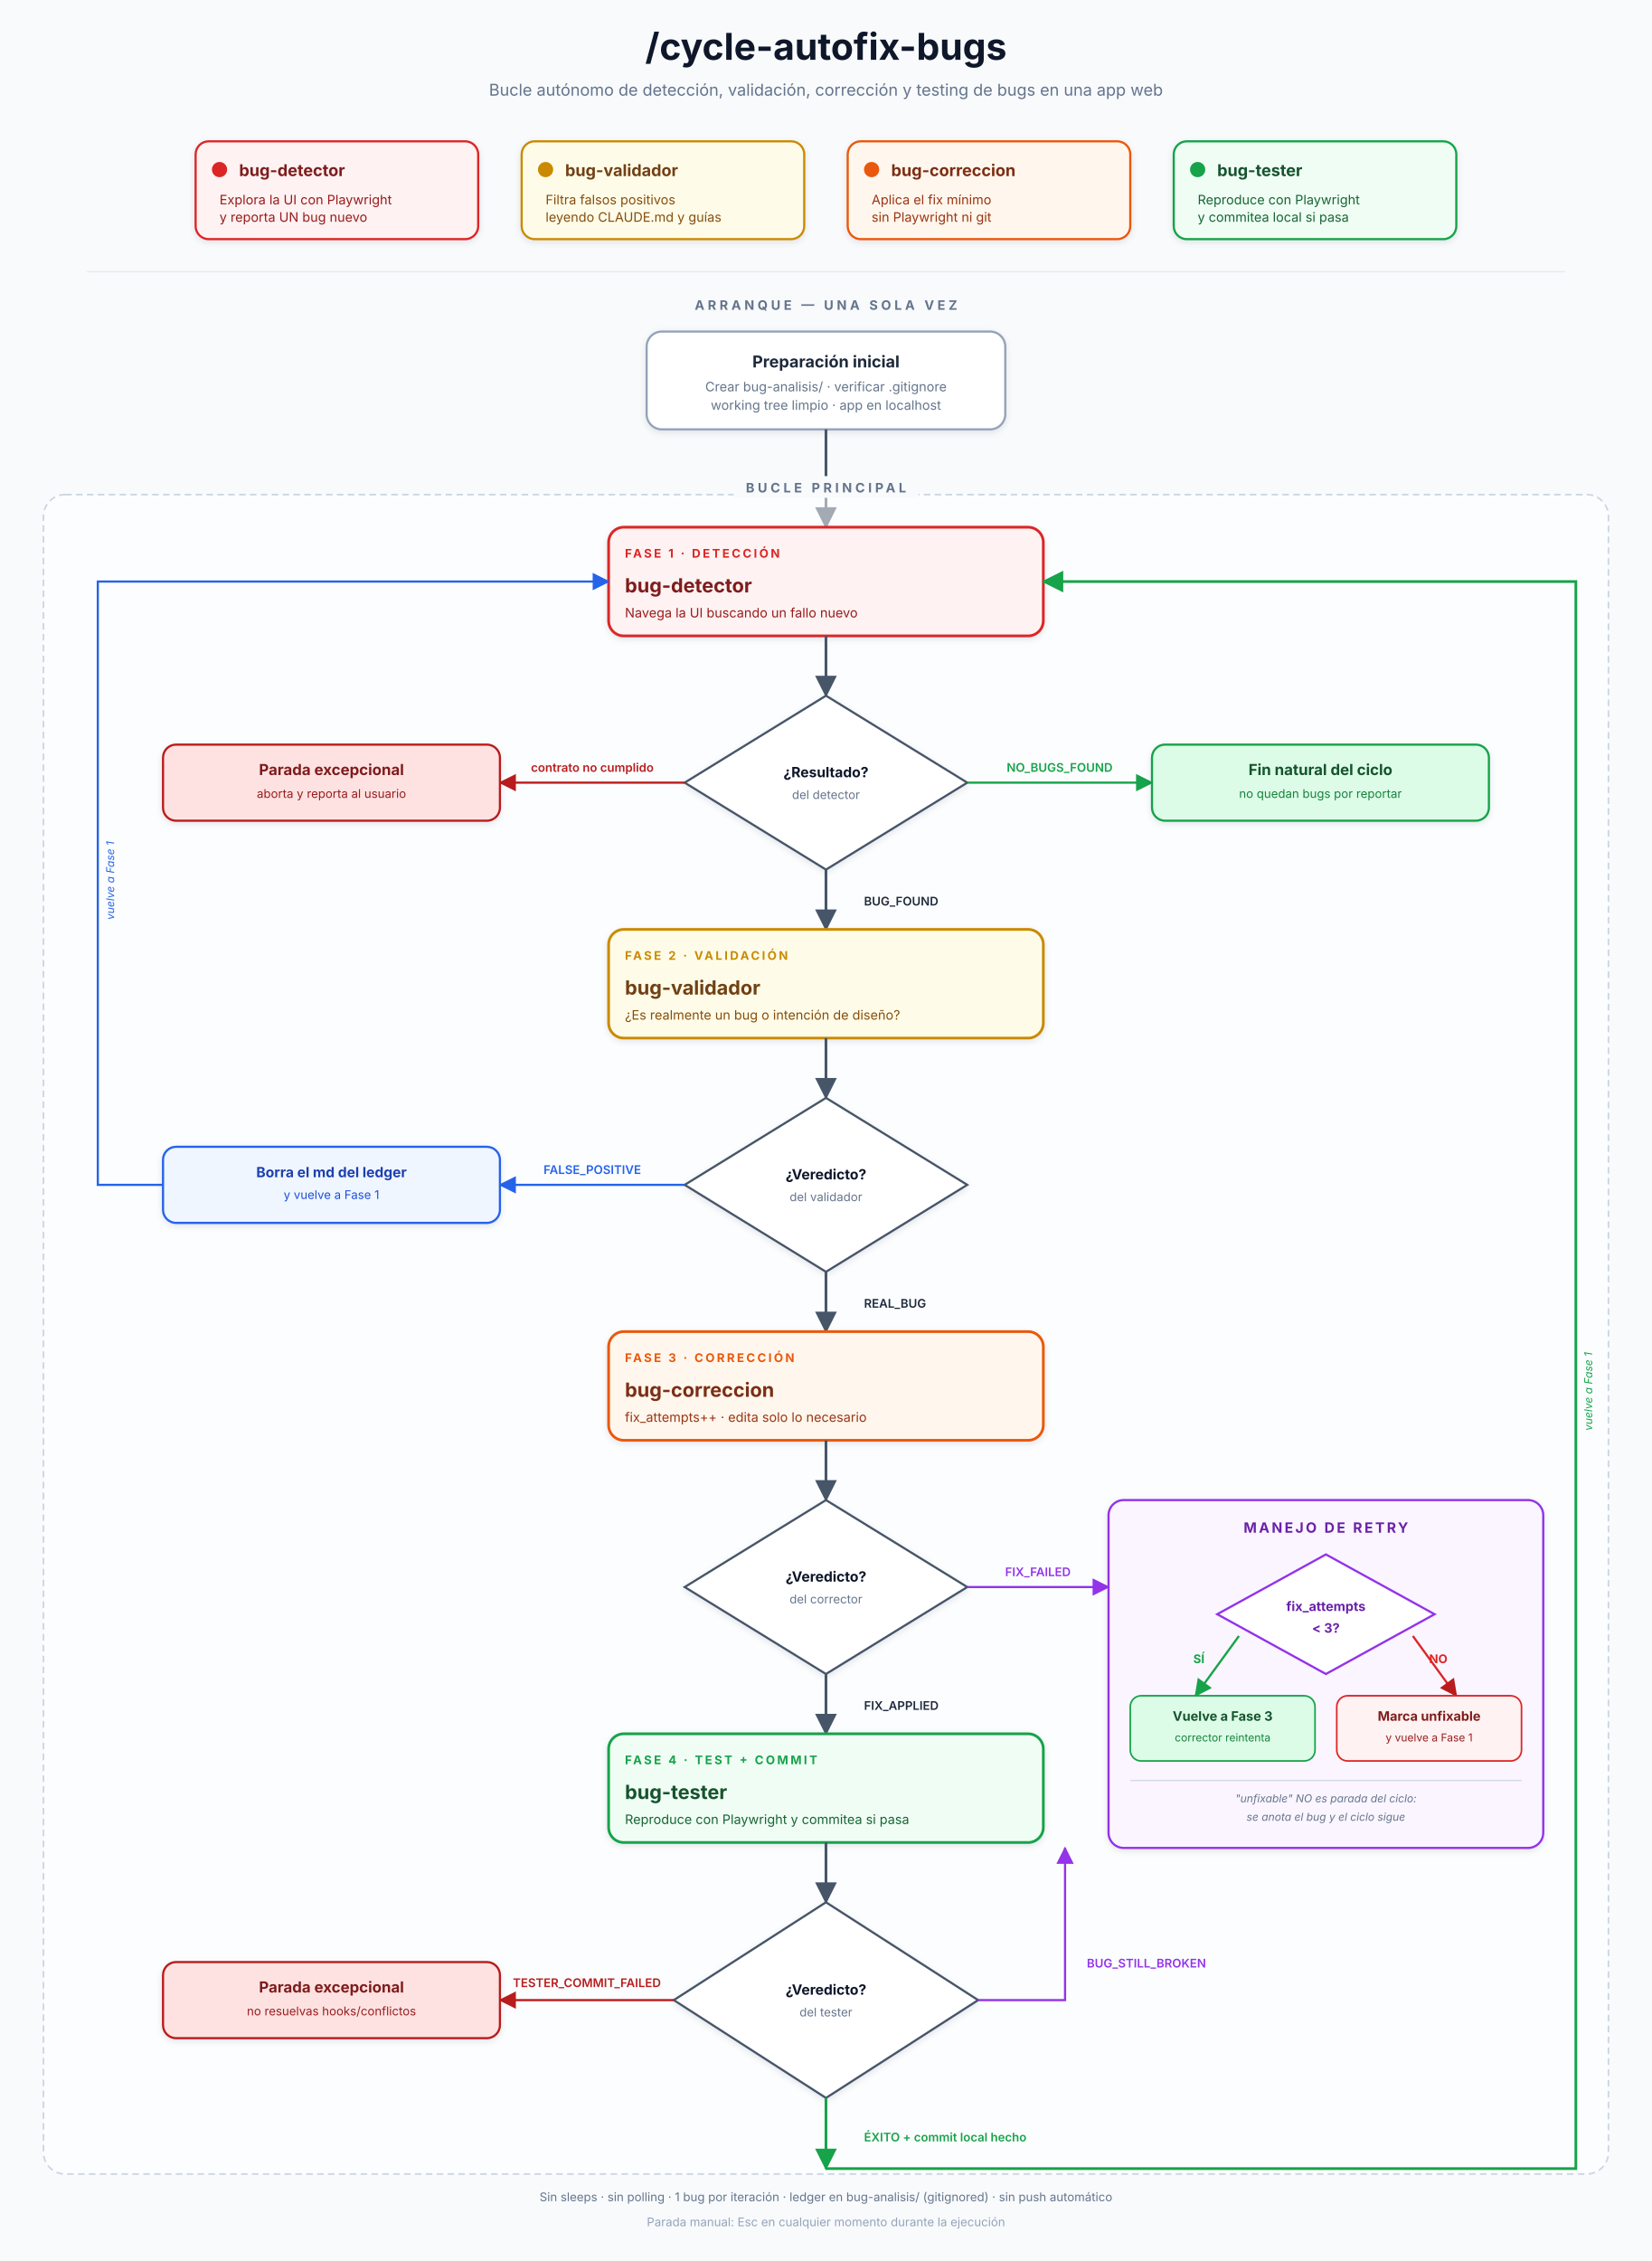
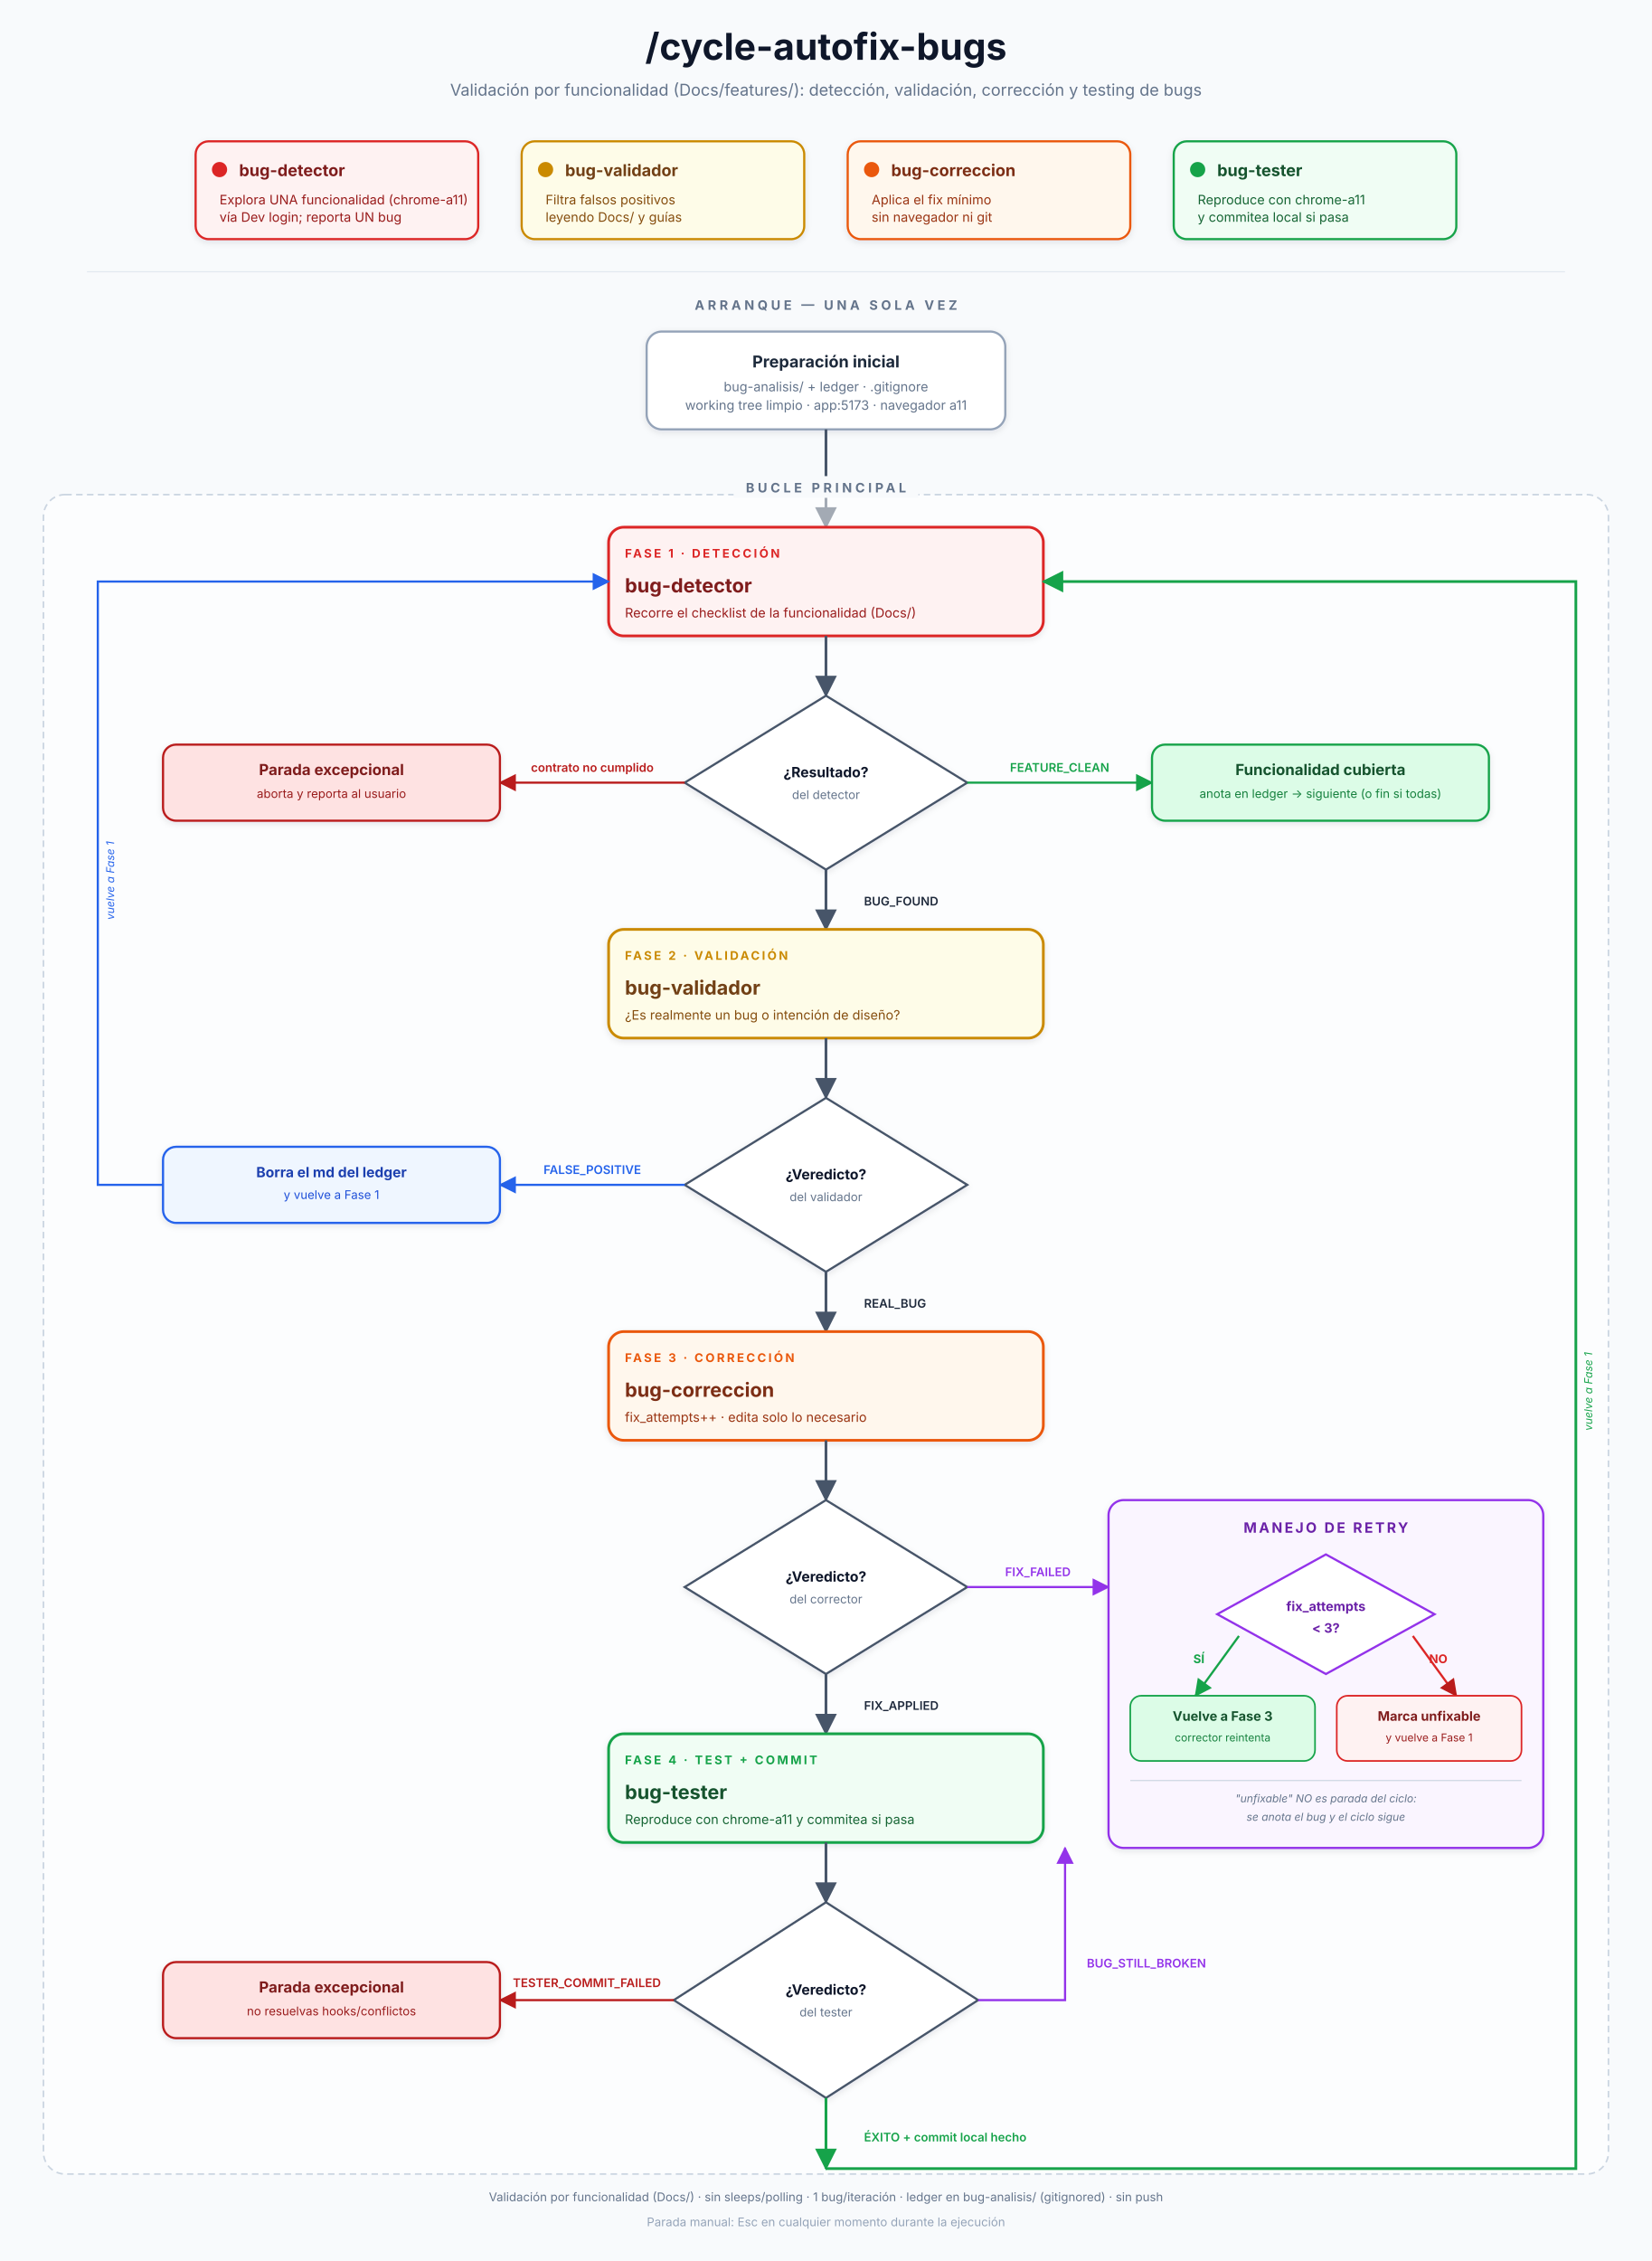
<svg xmlns="http://www.w3.org/2000/svg" viewBox="0 0 1520 2080" font-family="'Inter','Segoe UI',system-ui,sans-serif">
  <defs>
    <marker id="arrow" viewBox="0 0 12 12" refX="11" refY="6" markerWidth="8" markerHeight="8" orient="auto-start-reverse">
      <path d="M0,0 L12,6 L0,12 Z" fill="#475569" />
    </marker>
    <marker id="arrow-success" viewBox="0 0 12 12" refX="11" refY="6" markerWidth="8" markerHeight="8" orient="auto-start-reverse">
      <path d="M0,0 L12,6 L0,12 Z" fill="#16a34a" />
    </marker>
    <marker id="arrow-loop" viewBox="0 0 12 12" refX="11" refY="6" markerWidth="8" markerHeight="8" orient="auto-start-reverse">
      <path d="M0,0 L12,6 L0,12 Z" fill="#2563eb" />
    </marker>
    <marker id="arrow-stop" viewBox="0 0 12 12" refX="11" refY="6" markerWidth="8" markerHeight="8" orient="auto-start-reverse">
      <path d="M0,0 L12,6 L0,12 Z" fill="#b91c1c" />
    </marker>
    <marker id="arrow-retry" viewBox="0 0 12 12" refX="11" refY="6" markerWidth="8" markerHeight="8" orient="auto-start-reverse">
      <path d="M0,0 L12,6 L0,12 Z" fill="#9333ea" />
    </marker>
    <filter id="shadow" x="-15%" y="-15%" width="130%" height="130%">
      <feDropShadow dx="0" dy="2" stdDeviation="3" flood-color="#0f172a" flood-opacity="0.10" />
    </filter>
  </defs>
  <rect width="1520" height="2080" fill="#f8fafc" />
  <text x="760" y="55" text-anchor="middle" font-size="34" font-weight="700" fill="#0f172a">/cycle-autofix-bugs</text>
-   <text x="760" y="88" text-anchor="middle" font-size="15" fill="#64748b">Bucle autónomo de detección, validación, corrección y testing de bugs en una app web</text>
+   <text x="760" y="88" text-anchor="middle" font-size="15" fill="#64748b">Validación por funcionalidad (Docs/features/): detección, validación, corrección y testing de bugs</text>
  <g transform="translate(180,130)" filter="url(#shadow)">
    <rect width="260" height="90" rx="12" fill="#fef2f2" stroke="#dc2626" stroke-width="2" />
    <circle cx="22" cy="26" r="7" fill="#dc2626" />
    <text x="40" y="32" font-size="15" font-weight="700" fill="#7f1d1d">bug-detector</text>
-     <text x="22" y="58" font-size="12" fill="#991b1b">Explora la UI con Playwright</text>
-     <text x="22" y="74" font-size="12" fill="#991b1b">y reporta UN bug nuevo</text>
+     <text x="22" y="58" font-size="12" fill="#991b1b">Explora UNA funcionalidad (chrome-a11)</text>
+     <text x="22" y="74" font-size="12" fill="#991b1b">vía Dev login; reporta UN bug</text>
  </g>
  <g transform="translate(480,130)" filter="url(#shadow)">
    <rect width="260" height="90" rx="12" fill="#fefce8" stroke="#ca8a04" stroke-width="2" />
    <circle cx="22" cy="26" r="7" fill="#ca8a04" />
    <text x="40" y="32" font-size="15" font-weight="700" fill="#713f12">bug-validador</text>
    <text x="22" y="58" font-size="12" fill="#854d0e">Filtra falsos positivos</text>
-     <text x="22" y="74" font-size="12" fill="#854d0e">leyendo CLAUDE.md y guías</text>
+     <text x="22" y="74" font-size="12" fill="#854d0e">leyendo Docs/ y guías</text>
  </g>
  <g transform="translate(780,130)" filter="url(#shadow)">
    <rect width="260" height="90" rx="12" fill="#fff7ed" stroke="#ea580c" stroke-width="2" />
    <circle cx="22" cy="26" r="7" fill="#ea580c" />
    <text x="40" y="32" font-size="15" font-weight="700" fill="#7c2d12">bug-correccion</text>
    <text x="22" y="58" font-size="12" fill="#9a3412">Aplica el fix mínimo</text>
-     <text x="22" y="74" font-size="12" fill="#9a3412">sin Playwright ni git</text>
+     <text x="22" y="74" font-size="12" fill="#9a3412">sin navegador ni git</text>
  </g>
  <g transform="translate(1080,130)" filter="url(#shadow)">
    <rect width="260" height="90" rx="12" fill="#f0fdf4" stroke="#16a34a" stroke-width="2" />
    <circle cx="22" cy="26" r="7" fill="#16a34a" />
    <text x="40" y="32" font-size="15" font-weight="700" fill="#14532d">bug-tester</text>
-     <text x="22" y="58" font-size="12" fill="#166534">Reproduce con Playwright</text>
+     <text x="22" y="58" font-size="12" fill="#166534">Reproduce con chrome-a11</text>
    <text x="22" y="74" font-size="12" fill="#166534">y commitea local si pasa</text>
  </g>
  <line x1="80" y1="250" x2="1440" y2="250" stroke="#e2e8f0" stroke-width="1" />
  <text x="760" y="285" text-anchor="middle" font-size="12" font-weight="700" fill="#64748b" letter-spacing="3">ARRANQUE — UNA SOLA VEZ</text>
  <g filter="url(#shadow)">
    <rect x="595" y="305" width="330" height="90" rx="14" fill="#ffffff" stroke="#94a3b8" stroke-width="2" />
    <text x="760" y="338" text-anchor="middle" font-size="15" font-weight="700" fill="#1e293b">Preparación inicial</text>
-     <text x="760" y="360" text-anchor="middle" font-size="12" fill="#64748b">Crear bug-analisis/ · verificar .gitignore</text>
-     <text x="760" y="377" text-anchor="middle" font-size="12" fill="#64748b">working tree limpio · app en localhost</text>
+     <text x="760" y="360" text-anchor="middle" font-size="12" fill="#64748b">bug-analisis/ + ledger · .gitignore</text>
+     <text x="760" y="377" text-anchor="middle" font-size="12" fill="#64748b">working tree limpio · app:5173 · navegador a11</text>
  </g>
  <line x1="760" y1="395" x2="760" y2="485" stroke="#475569" stroke-width="2.5" marker-end="url(#arrow)" />
  <rect x="40" y="455" width="1440" height="1545" rx="20" fill="#ffffff" fill-opacity="0.5" stroke="#cbd5e1" stroke-width="1.5" stroke-dasharray="6,4" />
  <rect x="675" y="438" width="170" height="20" fill="#f8fafc" />
  <text x="760" y="453" text-anchor="middle" font-size="12" font-weight="700" fill="#64748b" letter-spacing="3">BUCLE PRINCIPAL</text>
  <g filter="url(#shadow)">
    <rect x="560" y="485" width="400" height="100" rx="14" fill="#fef2f2" stroke="#dc2626" stroke-width="2.5" />
    <text x="575" y="513" font-size="11" font-weight="700" fill="#dc2626" letter-spacing="2">FASE 1 · DETECCIÓN</text>
    <text x="575" y="545" font-size="18" font-weight="700" fill="#7f1d1d">bug-detector</text>
-     <text x="575" y="568" font-size="12" fill="#991b1b">Navega la UI buscando un fallo nuevo</text>
+     <text x="575" y="568" font-size="12" fill="#991b1b">Recorre el checklist de la funcionalidad (Docs/)</text>
  </g>
  <line x1="760" y1="585" x2="760" y2="640" stroke="#475569" stroke-width="2.5" marker-end="url(#arrow)" />
  <g filter="url(#shadow)">
    <polygon points="760,640 890,720 760,800 630,720" fill="#ffffff" stroke="#475569" stroke-width="2" />
    <text x="760" y="715" text-anchor="middle" font-size="13" font-weight="700" fill="#0f172a">¿Resultado?</text>
    <text x="760" y="735" text-anchor="middle" font-size="11" fill="#64748b">del detector</text>
  </g>
  <line x1="630" y1="720" x2="460" y2="720" stroke="#b91c1c" stroke-width="2" marker-end="url(#arrow-stop)" />
  <text x="545" y="710" text-anchor="middle" font-size="11" font-weight="600" fill="#b91c1c">contrato no cumplido</text>
  <g filter="url(#shadow)">
    <rect x="150" y="685" width="310" height="70" rx="12" fill="#fee2e2" stroke="#b91c1c" stroke-width="2" />
    <text x="305" y="713" text-anchor="middle" font-size="14" font-weight="700" fill="#7f1d1d">Parada excepcional</text>
    <text x="305" y="734" text-anchor="middle" font-size="11" fill="#991b1b">aborta y reporta al usuario</text>
  </g>
  <line x1="890" y1="720" x2="1060" y2="720" stroke="#16a34a" stroke-width="2" marker-end="url(#arrow-success)" />
-   <text x="975" y="710" text-anchor="middle" font-size="11" font-weight="600" fill="#16a34a">NO_BUGS_FOUND</text>
+   <text x="975" y="710" text-anchor="middle" font-size="11" font-weight="600" fill="#16a34a">FEATURE_CLEAN</text>
  <g filter="url(#shadow)">
    <rect x="1060" y="685" width="310" height="70" rx="12" fill="#dcfce7" stroke="#16a34a" stroke-width="2" />
-     <text x="1215" y="713" text-anchor="middle" font-size="14" font-weight="700" fill="#14532d">Fin natural del ciclo</text>
-     <text x="1215" y="734" text-anchor="middle" font-size="11" fill="#15803d">no quedan bugs por reportar</text>
+     <text x="1215" y="713" text-anchor="middle" font-size="14" font-weight="700" fill="#14532d">Funcionalidad cubierta</text>
+     <text x="1215" y="734" text-anchor="middle" font-size="11" fill="#15803d">anota en ledger → siguiente (o fin si todas)</text>
  </g>
  <line x1="760" y1="800" x2="760" y2="855" stroke="#475569" stroke-width="2.5" marker-end="url(#arrow)" />
  <text x="795" y="833" font-size="11" font-weight="600" fill="#1e293b">BUG_FOUND</text>
  <g filter="url(#shadow)">
    <rect x="560" y="855" width="400" height="100" rx="14" fill="#fefce8" stroke="#ca8a04" stroke-width="2.5" />
    <text x="575" y="883" font-size="11" font-weight="700" fill="#ca8a04" letter-spacing="2">FASE 2 · VALIDACIÓN</text>
    <text x="575" y="915" font-size="18" font-weight="700" fill="#713f12">bug-validador</text>
    <text x="575" y="938" font-size="12" fill="#854d0e">¿Es realmente un bug o intención de diseño?</text>
  </g>
  <line x1="760" y1="955" x2="760" y2="1010" stroke="#475569" stroke-width="2.5" marker-end="url(#arrow)" />
  <g filter="url(#shadow)">
    <polygon points="760,1010 890,1090 760,1170 630,1090" fill="#ffffff" stroke="#475569" stroke-width="2" />
    <text x="760" y="1085" text-anchor="middle" font-size="13" font-weight="700" fill="#0f172a">¿Veredicto?</text>
    <text x="760" y="1105" text-anchor="middle" font-size="11" fill="#64748b">del validador</text>
  </g>
  <line x1="630" y1="1090" x2="460" y2="1090" stroke="#2563eb" stroke-width="2" marker-end="url(#arrow-loop)" />
  <text x="545" y="1080" text-anchor="middle" font-size="11" font-weight="600" fill="#2563eb">FALSE_POSITIVE</text>
  <g filter="url(#shadow)">
    <rect x="150" y="1055" width="310" height="70" rx="12" fill="#eff6ff" stroke="#2563eb" stroke-width="2" />
    <text x="305" y="1083" text-anchor="middle" font-size="13" font-weight="700" fill="#1e40af">Borra el md del ledger</text>
    <text x="305" y="1103" text-anchor="middle" font-size="11" fill="#1d4ed8">y vuelve a Fase 1</text>
  </g>
  <path d="M 150,1090 L 90,1090 L 90,535 L 560,535" fill="none" stroke="#2563eb" stroke-width="2" marker-end="url(#arrow-loop)" />
  <text x="105" y="810" text-anchor="middle" font-size="10" font-style="italic" fill="#2563eb" transform="rotate(-90,105,810)">vuelve a Fase 1</text>
  <line x1="760" y1="1170" x2="760" y2="1225" stroke="#475569" stroke-width="2.5" marker-end="url(#arrow)" />
  <text x="795" y="1203" font-size="11" font-weight="600" fill="#1e293b">REAL_BUG</text>
  <g filter="url(#shadow)">
    <rect x="560" y="1225" width="400" height="100" rx="14" fill="#fff7ed" stroke="#ea580c" stroke-width="2.5" />
    <text x="575" y="1253" font-size="11" font-weight="700" fill="#ea580c" letter-spacing="2">FASE 3 · CORRECCIÓN</text>
    <text x="575" y="1285" font-size="18" font-weight="700" fill="#7c2d12">bug-correccion</text>
    <text x="575" y="1308" font-size="12" fill="#9a3412">fix_attempts++ · edita solo lo necesario</text>
  </g>
  <line x1="760" y1="1325" x2="760" y2="1380" stroke="#475569" stroke-width="2.5" marker-end="url(#arrow)" />
  <g filter="url(#shadow)">
    <polygon points="760,1380 890,1460 760,1540 630,1460" fill="#ffffff" stroke="#475569" stroke-width="2" />
    <text x="760" y="1455" text-anchor="middle" font-size="13" font-weight="700" fill="#0f172a">¿Veredicto?</text>
    <text x="760" y="1475" text-anchor="middle" font-size="11" fill="#64748b">del corrector</text>
  </g>
  <line x1="890" y1="1460" x2="1020" y2="1460" stroke="#9333ea" stroke-width="2" marker-end="url(#arrow-retry)" />
  <text x="955" y="1450" text-anchor="middle" font-size="11" font-weight="600" fill="#9333ea">FIX_FAILED</text>
  <line x1="760" y1="1540" x2="760" y2="1595" stroke="#475569" stroke-width="2.5" marker-end="url(#arrow)" />
  <text x="795" y="1573" font-size="11" font-weight="600" fill="#1e293b">FIX_APPLIED</text>
  <g filter="url(#shadow)">
    <rect x="560" y="1595" width="400" height="100" rx="14" fill="#f0fdf4" stroke="#16a34a" stroke-width="2.5" />
    <text x="575" y="1623" font-size="11" font-weight="700" fill="#16a34a" letter-spacing="2">FASE 4 · TEST + COMMIT</text>
    <text x="575" y="1655" font-size="18" font-weight="700" fill="#14532d">bug-tester</text>
-     <text x="575" y="1678" font-size="12" fill="#166534">Reproduce con Playwright y commitea si pasa</text>
+     <text x="575" y="1678" font-size="12" fill="#166534">Reproduce con chrome-a11 y commitea si pasa</text>
  </g>
  <line x1="760" y1="1695" x2="760" y2="1750" stroke="#475569" stroke-width="2.5" marker-end="url(#arrow)" />
  <g filter="url(#shadow)">
    <polygon points="760,1750 900,1840 760,1930 620,1840" fill="#ffffff" stroke="#475569" stroke-width="2" />
    <text x="760" y="1835" text-anchor="middle" font-size="13" font-weight="700" fill="#0f172a">¿Veredicto?</text>
    <text x="760" y="1855" text-anchor="middle" font-size="11" fill="#64748b">del tester</text>
  </g>
  <line x1="620" y1="1840" x2="460" y2="1840" stroke="#b91c1c" stroke-width="2" marker-end="url(#arrow-stop)" />
  <text x="540" y="1828" text-anchor="middle" font-size="11" font-weight="600" fill="#b91c1c">TESTER_COMMIT_FAILED</text>
  <g filter="url(#shadow)">
    <rect x="150" y="1805" width="310" height="70" rx="12" fill="#fee2e2" stroke="#b91c1c" stroke-width="2" />
    <text x="305" y="1833" text-anchor="middle" font-size="14" font-weight="700" fill="#7f1d1d">Parada excepcional</text>
    <text x="305" y="1854" text-anchor="middle" font-size="11" fill="#991b1b">no resuelvas hooks/conflictos</text>
  </g>
  <path d="M 900,1840 L 980,1840 L 980,1700" fill="none" stroke="#9333ea" stroke-width="2" marker-end="url(#arrow-retry)" />
  <text x="1000" y="1810" font-size="11" font-weight="600" fill="#9333ea">BUG_STILL_BROKEN</text>
  <line x1="760" y1="1930" x2="760" y2="1995" stroke="#16a34a" stroke-width="2.5" marker-end="url(#arrow-success)" />
  <text x="795" y="1970" font-size="11" font-weight="600" fill="#16a34a">ÉXITO + commit local hecho</text>
  <path d="M 760,1995 L 1450,1995 L 1450,535 L 960,535" fill="none" stroke="#16a34a" stroke-width="2.5" marker-end="url(#arrow-success)" />
  <text x="1465" y="1280" text-anchor="middle" font-size="10" font-style="italic" fill="#16a34a" transform="rotate(-90,1465,1280)">vuelve a Fase 1</text>
  <g filter="url(#shadow)">
    <rect x="1020" y="1380" width="400" height="320" rx="14" fill="#faf5ff" stroke="#9333ea" stroke-width="2" />
    <text x="1220" y="1410" text-anchor="middle" font-size="13" font-weight="700" fill="#6b21a8" letter-spacing="2">MANEJO DE RETRY</text>
    <polygon points="1220,1430 1320,1485 1220,1540 1120,1485" fill="#ffffff" stroke="#9333ea" stroke-width="2" />
    <text x="1220" y="1482" text-anchor="middle" font-size="12" font-weight="700" fill="#6b21a8">fix_attempts</text>
    <text x="1220" y="1502" text-anchor="middle" font-size="12" font-weight="700" fill="#6b21a8">&lt; 3?</text>
    <line x1="1140" y1="1505" x2="1100" y2="1560" stroke="#16a34a" stroke-width="2" marker-end="url(#arrow-success)" />
    <text x="1098" y="1530" font-size="11" font-weight="700" fill="#16a34a">SÍ</text>
    <rect x="1040" y="1560" width="170" height="60" rx="10" fill="#dcfce7" stroke="#16a34a" stroke-width="1.5" />
    <text x="1125" y="1583" text-anchor="middle" font-size="12" font-weight="700" fill="#14532d">Vuelve a Fase 3</text>
    <text x="1125" y="1602" text-anchor="middle" font-size="10" fill="#15803d">corrector reintenta</text>
    <line x1="1300" y1="1505" x2="1340" y2="1560" stroke="#dc2626" stroke-width="2" marker-end="url(#arrow-stop)" />
    <text x="1315" y="1530" font-size="11" font-weight="700" fill="#dc2626">NO</text>
    <rect x="1230" y="1560" width="170" height="60" rx="10" fill="#fef2f2" stroke="#dc2626" stroke-width="1.5" />
    <text x="1315" y="1583" text-anchor="middle" font-size="12" font-weight="700" fill="#7f1d1d">Marca unfixable</text>
    <text x="1315" y="1602" text-anchor="middle" font-size="10" fill="#991b1b">y vuelve a Fase 1</text>
    <line x1="1040" y1="1638" x2="1400" y2="1638" stroke="#cbd5e1" stroke-width="1" />
    <text x="1220" y="1658" text-anchor="middle" font-size="10" font-style="italic" fill="#64748b">"unfixable" NO es parada del ciclo:</text>
    <text x="1220" y="1675" text-anchor="middle" font-size="10" font-style="italic" fill="#64748b">se anota el bug y el ciclo sigue</text>
  </g>
-   <text x="760" y="2025" text-anchor="middle" font-size="11" fill="#64748b">Sin sleeps · sin polling · 1 bug por iteración · ledger en bug-analisis/ (gitignored) · sin push automático</text>
+   <text x="760" y="2025" text-anchor="middle" font-size="11" fill="#64748b">Validación por funcionalidad (Docs/) · sin sleeps/polling · 1 bug/iteración · ledger en bug-analisis/ (gitignored) · sin push</text>
  <text x="760" y="2048" text-anchor="middle" font-size="11" fill="#94a3b8">Parada manual: Esc en cualquier momento durante la ejecución</text>
</svg>
